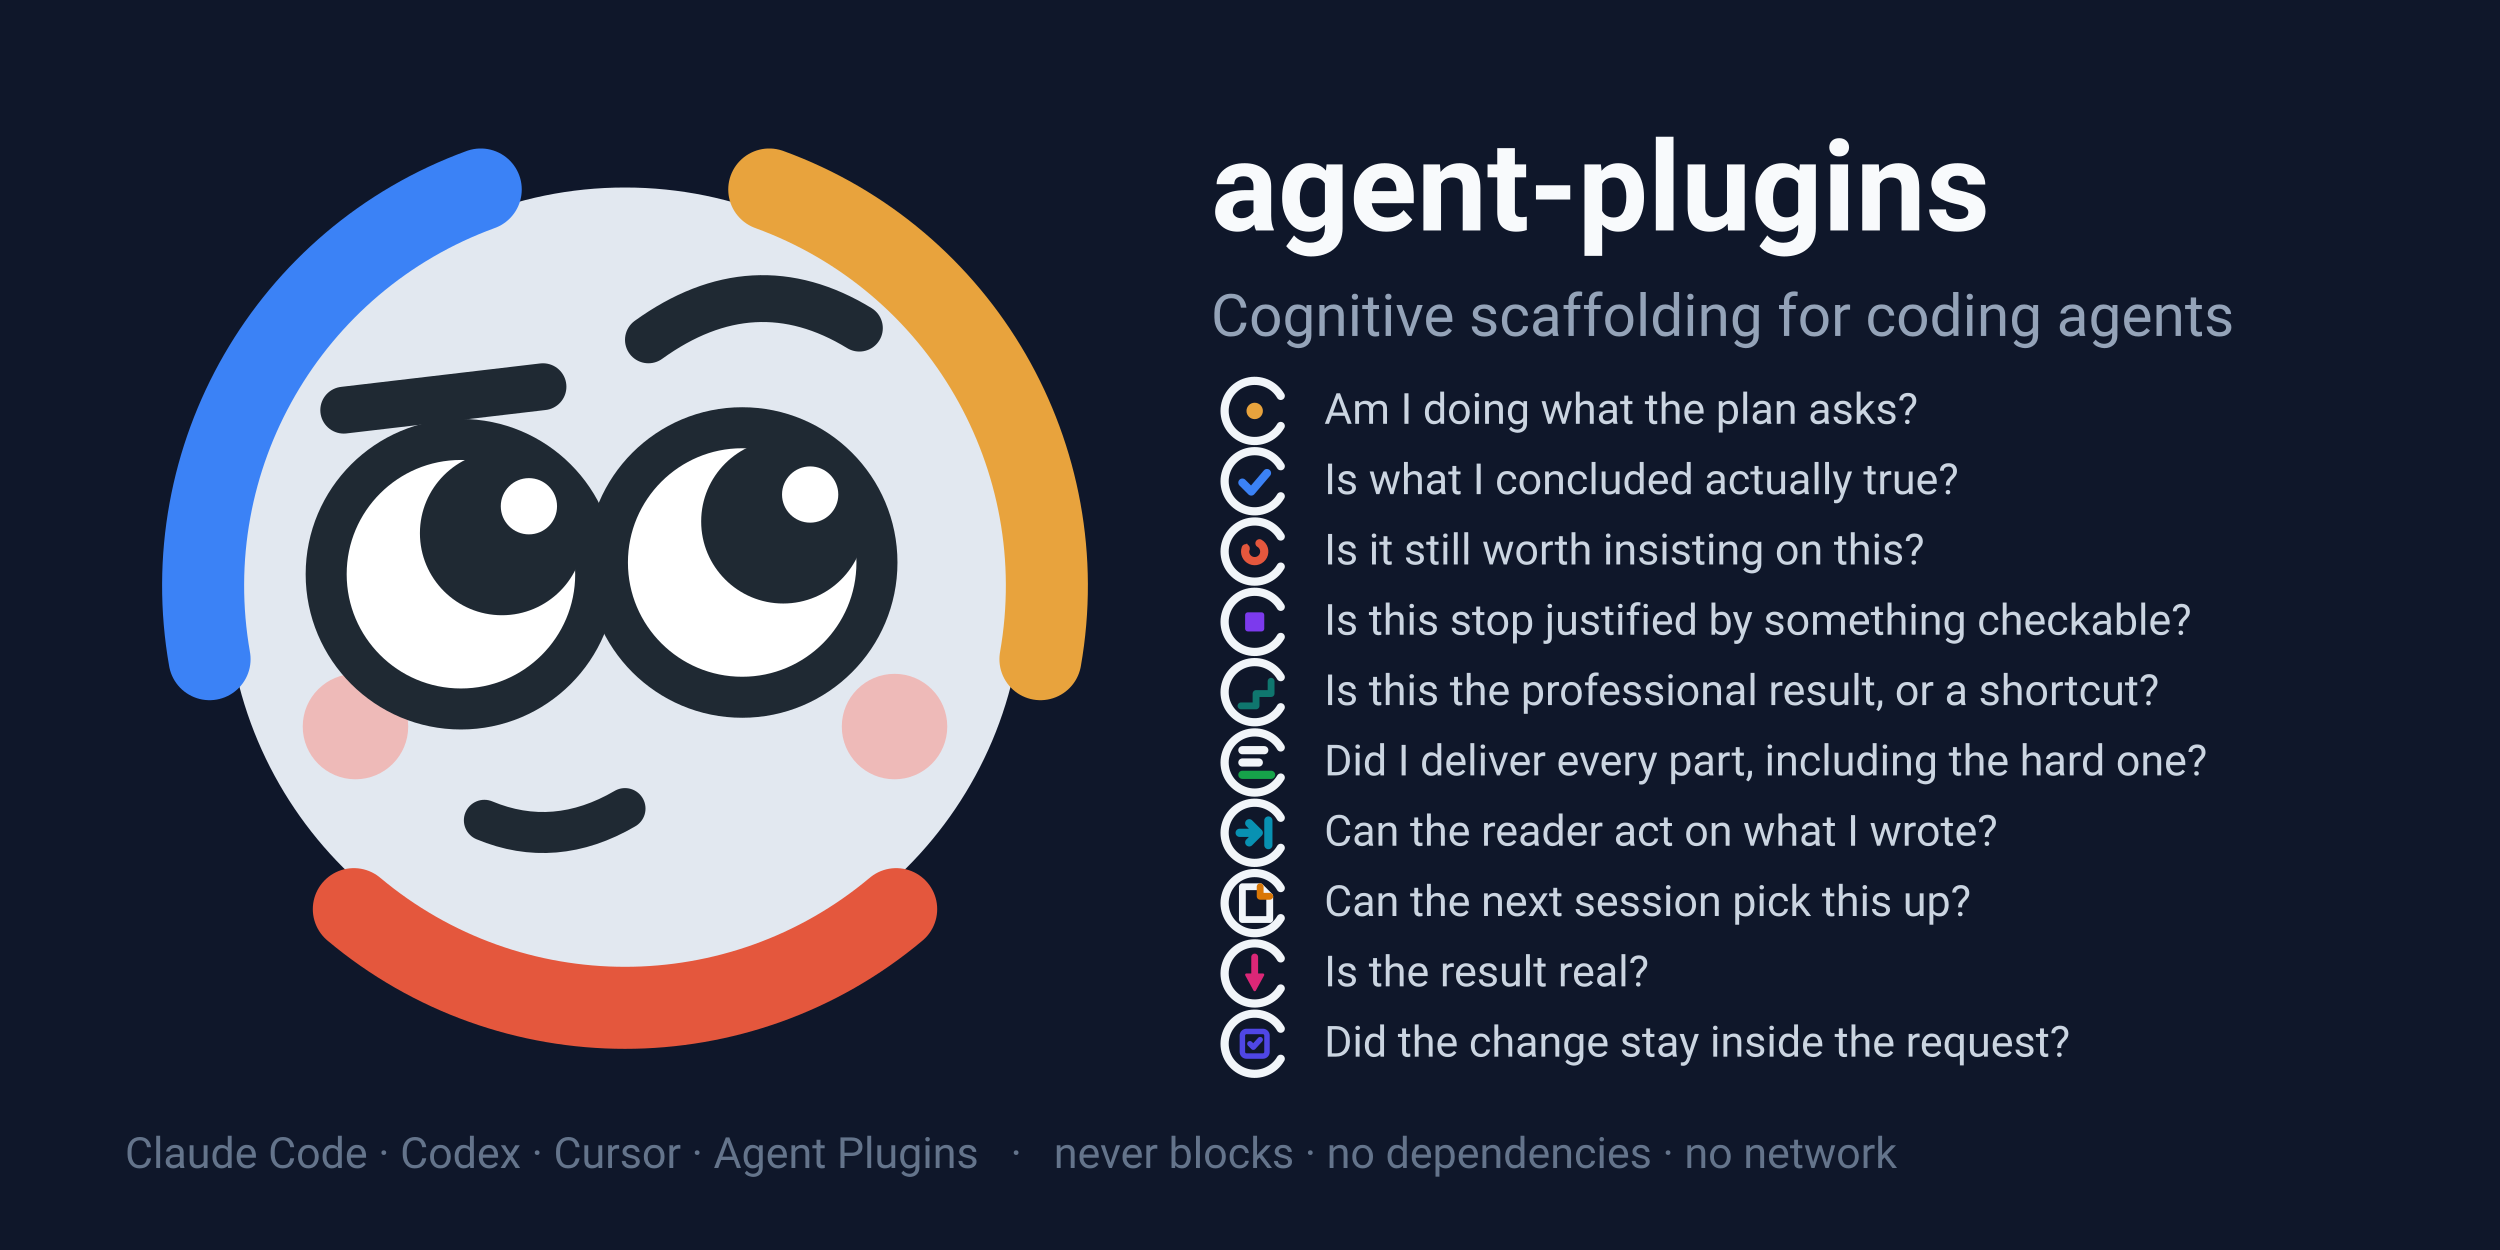
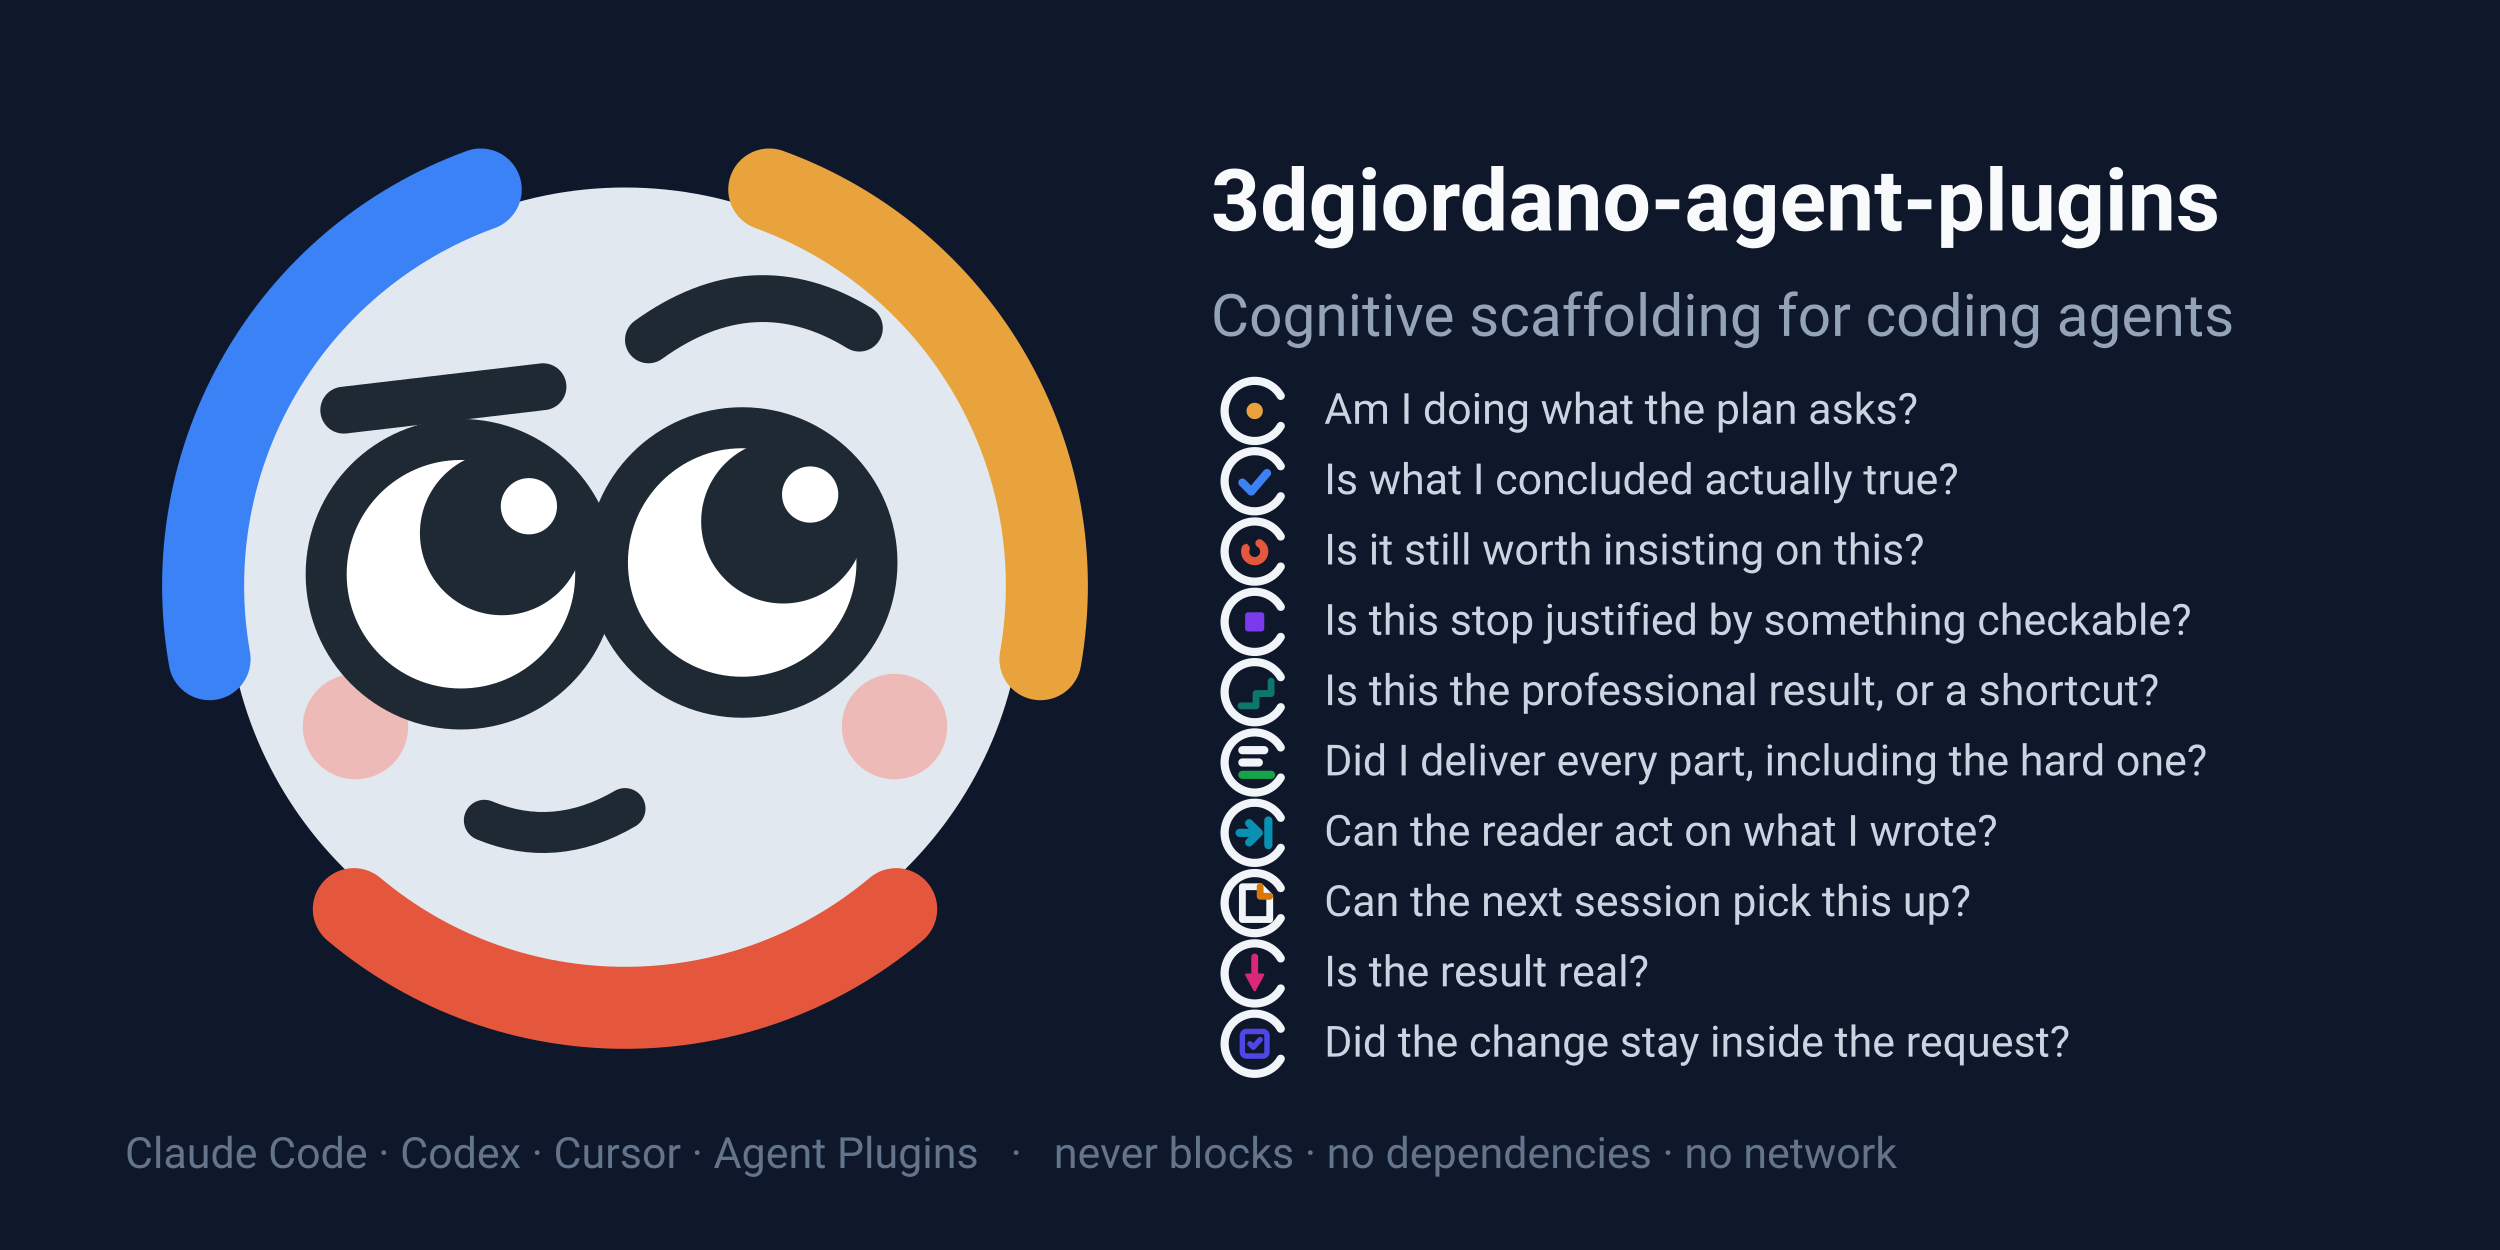
<svg xmlns="http://www.w3.org/2000/svg" viewBox="0 0 1280 640" width="1280" height="640" font-family="Segoe UI, system-ui, -apple-system, Roboto, Helvetica, Arial, sans-serif">
  <rect width="1280" height="640" fill="#0F172A" />
  <g transform="translate(-64,-108) scale(6)" fill="none" stroke-linecap="round" stroke-linejoin="round">
    <circle cx="64" cy="68" r="34" fill="#E2E8F0" />
    <g stroke-width="7">
      <path d="M76.31 34.17 A36 36 0 0 1 99.45 74.25" stroke="#E8A33D" />
      <path d="M87.14 95.58 A36 36 0 0 1 40.86 95.58" stroke="#E4573D" />
      <path d="M28.55 74.25 A36 36 0 0 1 51.69 34.17" stroke="#3B82F6" />
    </g>
    <circle cx="41" cy="80" r="4.5" fill="#F4A6A0" opacity=".7" />
    <circle cx="87" cy="80" r="4.5" fill="#F4A6A0" opacity=".7" />
    <path d="M40 53 L57 51" stroke="#1F2933" stroke-width="4" />
    <path d="M66 47 Q75 40.5 84 46" stroke="#1F2933" stroke-width="4" />
    <circle cx="50" cy="67" r="11.5" fill="#FFFFFF" stroke="#1F2933" stroke-width="3.5" />
    <circle cx="74" cy="66" r="11.5" fill="#FFFFFF" stroke="#1F2933" stroke-width="3.5" />
    <circle cx="53.5" cy="63.5" r="7" fill="#1F2933" />
    <circle cx="77.5" cy="62.5" r="7" fill="#1F2933" />
    <circle cx="55.8" cy="61.2" r="2.4" fill="#FFFFFF" />
    <circle cx="79.8" cy="60.2" r="2.4" fill="#FFFFFF" />
    <path d="M52 88 Q58 90.5 64 87" stroke="#1F2933" stroke-width="3.5" />
  </g>
-   <text x="620" y="118" fill="#F8FAFC" font-size="64" font-weight="700">agent-plugins</text>
+   <text x="620" y="118" fill="#F8FAFC" font-size="44" font-weight="700">3dgiordano-agent-plugins</text>
  <text x="620" y="172" fill="#94A3B8" font-size="30">Cognitive scaffolding for coding agents</text>
  <g transform="translate(620,188)" font-size="22" fill="#CBD5E1">
    <g>
      <g transform="scale(.7)" fill="none" stroke-linecap="round" stroke-width="6">
        <path d="M51.05 43 A22 22 0 1 1 51.05 21" stroke="#F1F5F9" />
        <circle cx="32" cy="32" r="6" fill="#E8A33D" stroke="none" />
      </g>
      <text x="58" y="29">Am I doing what the plan asks?</text>
    </g>
    <g transform="translate(0,36)">
      <g transform="scale(.7)" fill="none" stroke-linecap="round" stroke-linejoin="round" stroke-width="6">
        <path d="M51.05 43 A22 22 0 1 1 51.05 21" stroke="#F1F5F9" />
        <path d="M23 33 L29.5 39.5 L41 26" stroke="#3B82F6" />
      </g>
      <text x="58" y="29">Is what I concluded actually true?</text>
    </g>
    <g transform="translate(0,72)">
      <g transform="scale(.7)" fill="none" stroke-linecap="round" stroke-linejoin="round" stroke-width="6">
        <path d="M51.05 43 A22 22 0 1 1 51.05 21" stroke="#F1F5F9" />
        <path d="M35.5 25.94 A7 7 0 1 1 25.42 29.61" stroke="#E4573D" />
        <polygon points="26.4,26.0 28.3,31.1 22.9,29.2" fill="#E4573D" stroke="none" />
      </g>
      <text x="58" y="29">Is it still worth insisting on this?</text>
    </g>
    <g transform="translate(0,108)">
      <g transform="scale(.7)" fill="none" stroke-linecap="round" stroke-width="6">
        <path d="M51.05 43 A22 22 0 1 1 51.05 21" stroke="#F1F5F9" />
        <rect x="25" y="25" width="14" height="14" rx="2" fill="#7C3AED" stroke="none" />
      </g>
      <text x="58" y="29">Is this stop justified by something checkable?</text>
    </g>
    <g transform="translate(0,144)">
      <g transform="scale(.7)" fill="none" stroke-linecap="round" stroke-linejoin="round" stroke-width="6">
        <path d="M51.05 43 A22 22 0 1 1 51.05 21" stroke="#F1F5F9" />
        <path d="M22 42 H33 V33 H44 V24" stroke="#0F766E" stroke-width="5" />
      </g>
      <text x="58" y="29">Is this the professional result, or a shortcut?</text>
    </g>
    <g transform="translate(0,180)">
      <g transform="scale(.7)" fill="none" stroke-linecap="round" stroke-width="6">
        <path d="M51.05 43 A22 22 0 1 1 51.05 21" stroke="#F1F5F9" />
        <path d="M23 23 H39" stroke="#F1F5F9" />
        <path d="M23 32 H35" stroke="#F1F5F9" />
        <path d="M23 41 H44" stroke="#16A34A" />
      </g>
      <text x="58" y="29">Did I deliver every part, including the hard one?</text>
    </g>
    <g transform="translate(0,216)">
      <g transform="scale(.7)" fill="none" stroke-linecap="round" stroke-linejoin="round" stroke-width="6">
        <path d="M51.05 43 A22 22 0 1 1 51.05 21" stroke="#F1F5F9" />
        <path d="M21 32 H34 M28 25 L35 32 L28 39" stroke="#0891B2" />
        <path d="M42 23 V41" stroke="#0891B2" />
      </g>
      <text x="58" y="29">Can the reader act on what I wrote?</text>
    </g>
    <g transform="translate(0,252)">
      <g transform="scale(.7)" fill="none" stroke-linecap="round" stroke-linejoin="round" stroke-width="6">
        <path d="M51.05 43 A22 22 0 1 1 51.05 21" stroke="#F1F5F9" />
        <path d="M23 20 H36 L43 27 V44 H23 Z" stroke="#F1F5F9" stroke-width="5" />
        <path d="M36 20 V27 H43" stroke="#D97706" stroke-width="5" />
      </g>
      <text x="58" y="29">Can the next session pick this up?</text>
    </g>
    <g transform="translate(0,288)">
      <g transform="scale(.7)" fill="none" stroke-linecap="round" stroke-linejoin="round" stroke-width="6">
        <path d="M51.05 43 A22 22 0 1 1 51.05 21" stroke="#F1F5F9" />
        <path d="M32 20 V33" stroke="#DB2777" stroke-width="5" />
        <polygon points="26,33 38,33 32,44" fill="#DB2777" stroke="#DB2777" stroke-width="2" />
      </g>
      <text x="58" y="29">Is the result real?</text>
    </g>
    <g transform="translate(0,324)">
      <g transform="scale(.7)" fill="none" stroke-linecap="round" stroke-linejoin="round" stroke-width="6">
        <path d="M51.05 43 A22 22 0 1 1 51.05 21" stroke="#F1F5F9" />
        <rect x="23" y="23" width="18" height="18" rx="3" stroke="#4F46E5" stroke-width="4" />
        <path d="M28.5 32 L31 34.5 L36 29" stroke="#4F46E5" stroke-width="4" />
      </g>
      <text x="58" y="29">Did the change stay inside the request?</text>
    </g>
  </g>
  <text x="64" y="598" fill="#64748B" font-size="22">Claude Code · Codex · Cursor · Agent Plugins   ·   never blocks · no dependencies · no network</text>
</svg>
